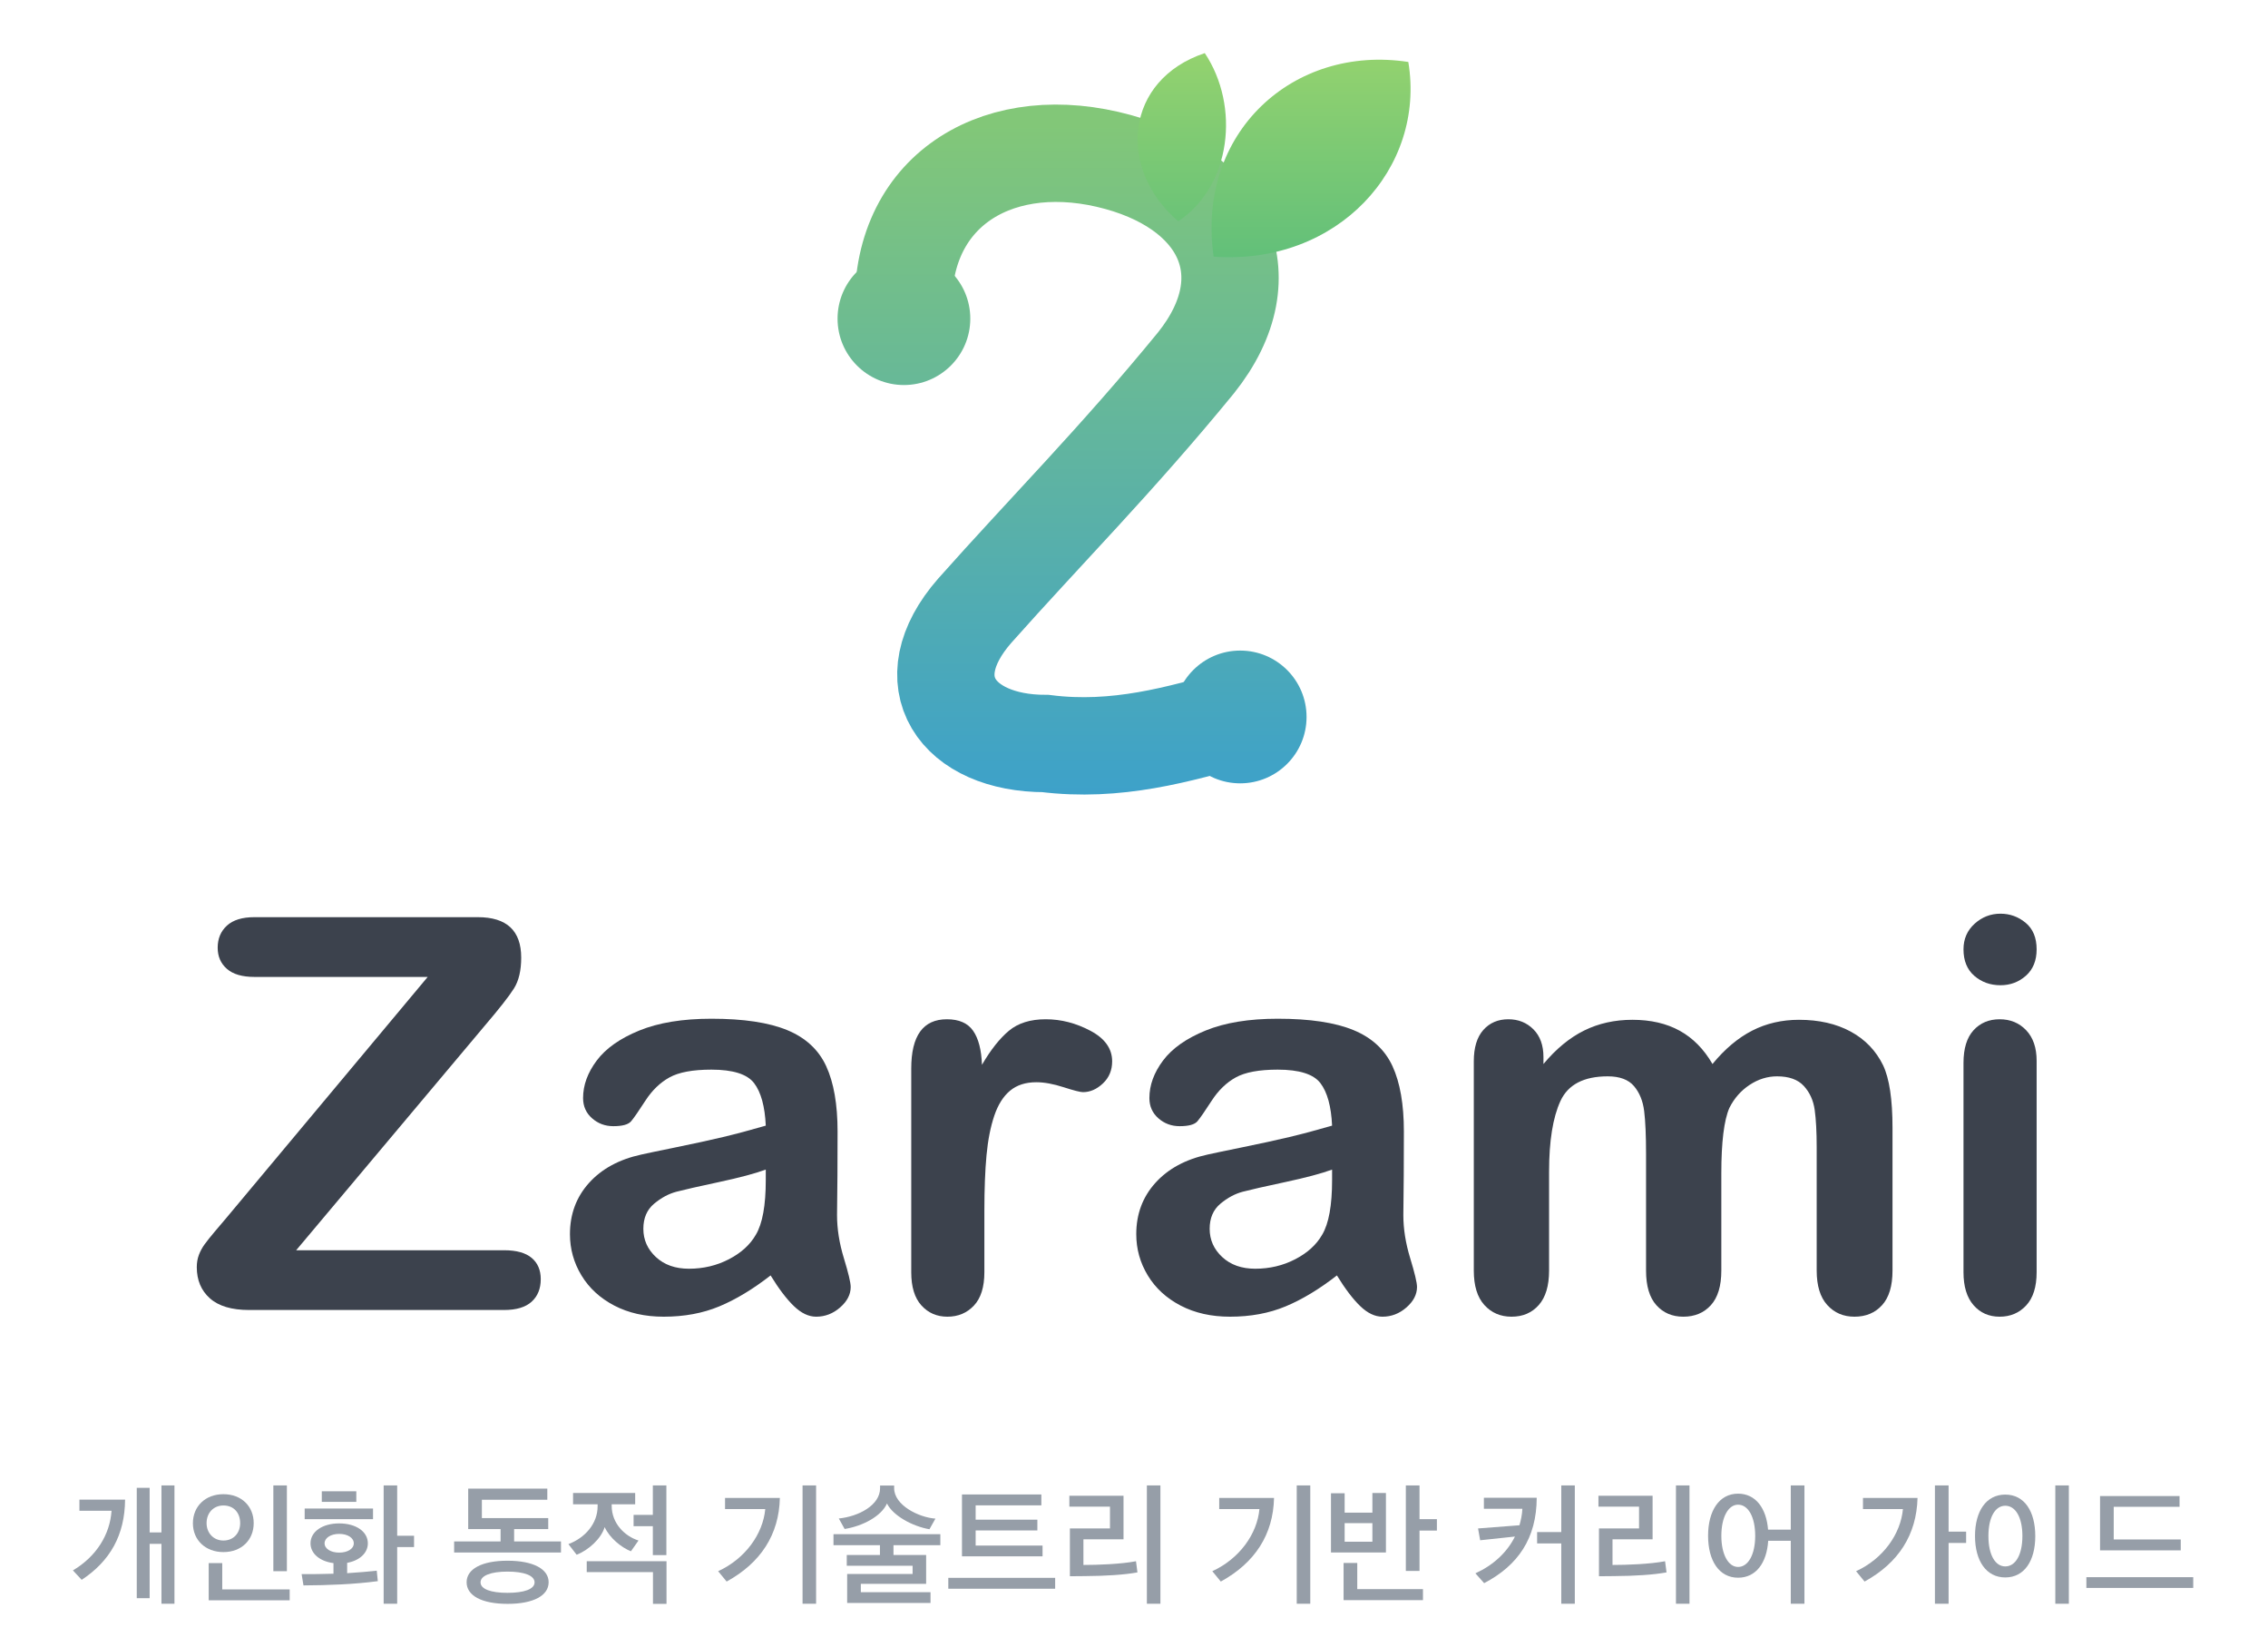
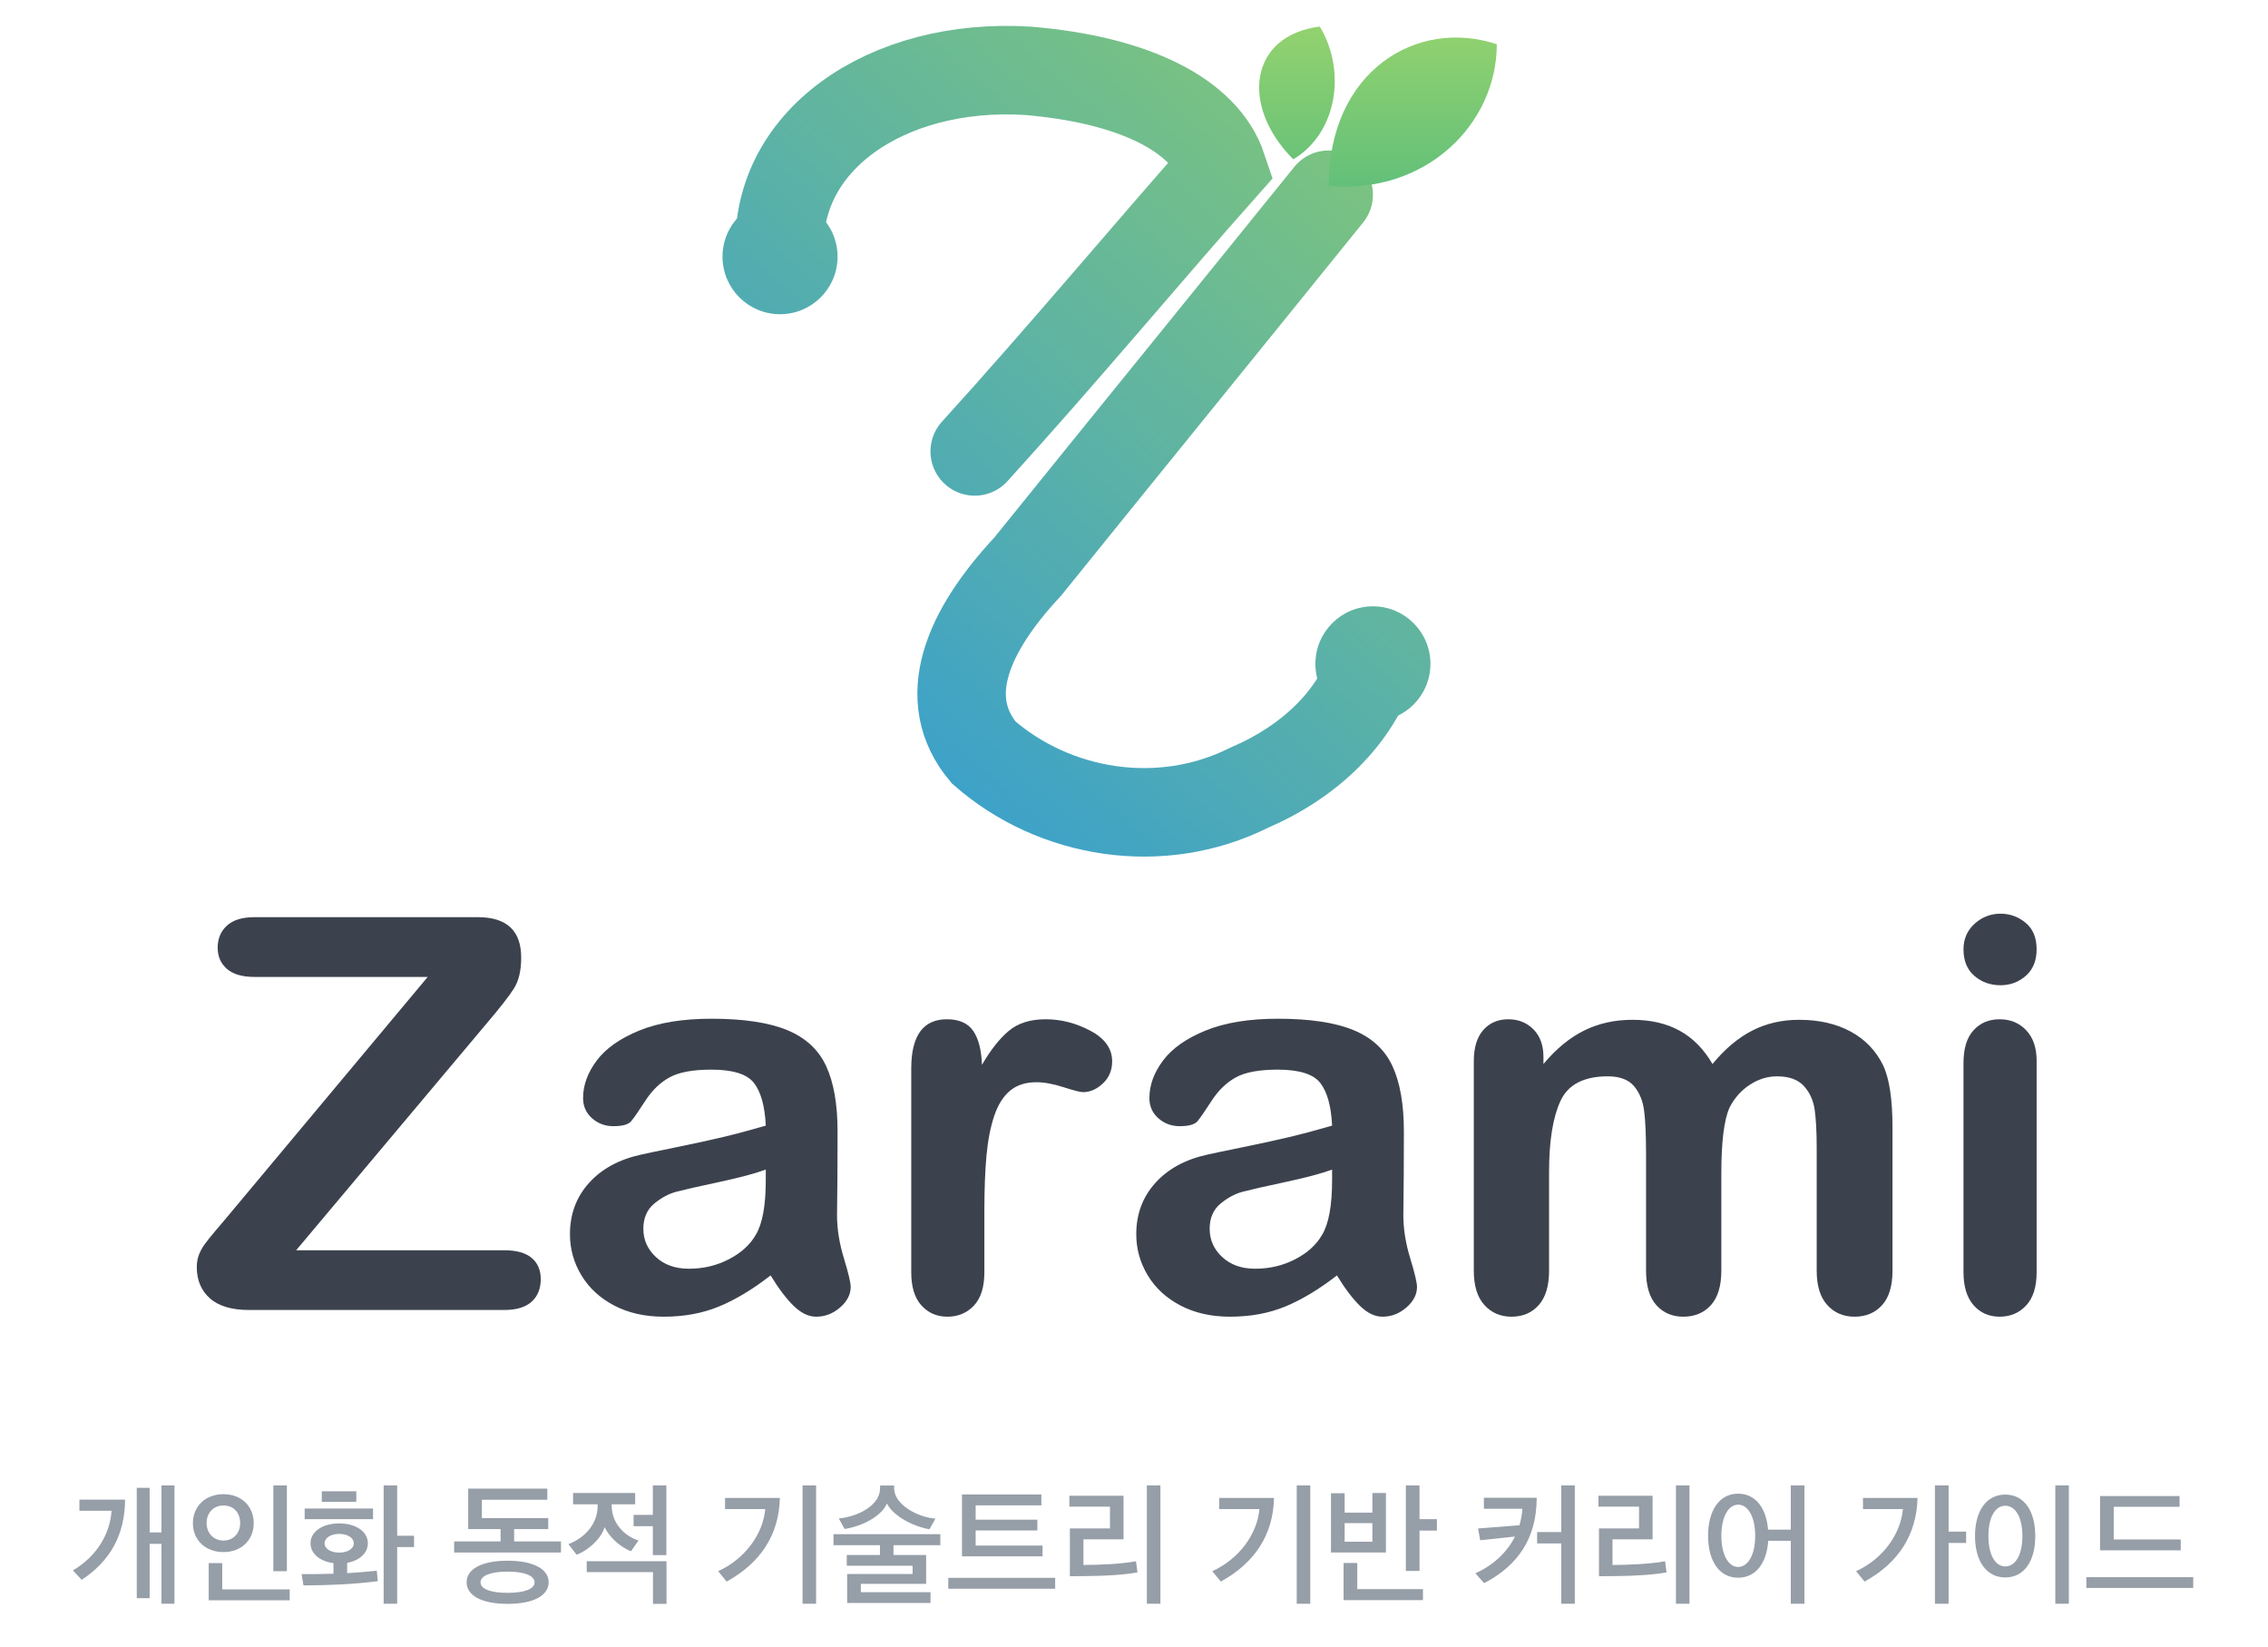
<svg xmlns="http://www.w3.org/2000/svg" viewBox="0 -2 256.3 186">
  <defs>
-     <linearGradient id="zg" gradientUnits="userSpaceOnUse" x1="50" y1="12" x2="50" y2="90">
+     <linearGradient id="zg" gradientUnits="userSpaceOnUse" x1="78" y1="6" x2="14" y2="78">
      <stop offset="0" stop-color="#82C778" />
      <stop offset="1" stop-color="#3BA0CC" />
    </linearGradient>
-     <linearGradient id="lg" gradientUnits="userSpaceOnUse" x1="68" y1="3" x2="68" y2="28">
+     <linearGradient id="lg" gradientUnits="userSpaceOnUse" x1="78" y1="0" x2="78" y2="20">
      <stop offset="0" stop-color="#96D36E" />
      <stop offset="1" stop-color="#60BF7A" />
    </linearGradient>
  </defs>
  <g transform="translate(78.15,0)">
-     <path d="M24,34 C23,20 34,13 47,16 C60,19 65,29 57,39 C48,50 40,58 32,67 C25,75 30,82 40,82 C48,83 55,81 62,79" fill="none" stroke="url(#zg)" stroke-width="11.0" stroke-linecap="round" />
-     <circle cx="24" cy="34" r="7.5" fill="url(#zg)" />
-     <circle cx="62" cy="79" r="7.5" fill="url(#zg)" />
-     <path d="M59,27 C57,13 68,3 81,5 C83,17 73,28 59,27 Z" fill="url(#lg)" />
-     <path d="M55,23 C48,17 49,7 58,4 C62,10 61,19 55,23 Z" fill="url(#lg)" />
+     <path d="M10,27 C9,14 22,5 38,6 C50,7 58,11 60,17 C52,26 42,38 32,49" fill="none" stroke="url(#zg)" stroke-width="10.0" stroke-linecap="round" />
+     <path d="M72,20 C60.7,34 49.3,48 38,62 C31,69.5 28,77 33,83 C41,90 53,92 63,87 C70,84 75,79 77,73" fill="none" stroke="url(#zg)" stroke-width="10.0" stroke-linecap="round" />
+     <circle cx="10" cy="27" r="6.5" fill="url(#zg)" />
+     <circle cx="77" cy="73" r="6.5" fill="url(#zg)" />
+     <path d="M72,19 C72,6 82,0 91,3 C91,12 83,20 72,19 Z" fill="url(#lg)" />
+     <path d="M68,16 C62,10 63,2 71,1 C74,6 73,13 68,16 Z" fill="url(#lg)" />
  </g>
  <g fill="#3C424D" transform="translate(21.8751,146) scale(0.030273,-0.030273)">
    <path transform="translate(0,0)" d="M121 342 874 1243H227Q159 1243 124.5 1273.0Q90 1303 90 1352Q90 1403 124.5 1434.5Q159 1466 227 1466H1061Q1223 1466 1223 1315Q1223 1243 1196.0 1200.0Q1169 1157 1087 1061L383 223H1159Q1228 223 1262.0 194.5Q1296 166 1296 115Q1296 62 1262.0 31.0Q1228 0 1159 0H207Q110 0 61.0 43.5Q12 87 12 160Q12 185 20.0 206.0Q28 227 41.5 245.5Q55 264 79.0 292.5Q103 321 121 342Z" />
    <path transform="translate(1323,0)" d="M831 129Q732 52 639.5 13.5Q547 -25 432 -25Q327 -25 247.5 16.5Q168 58 125.0 129.0Q82 200 82 283Q82 395 153.0 474.0Q224 553 348 580Q374 586 477.0 607.0Q580 628 653.5 645.5Q727 663 813 688Q808 796 769.5 846.5Q731 897 610 897Q506 897 453.5 868.0Q401 839 363.5 781.0Q326 723 310.5 704.5Q295 686 244 686Q198 686 164.5 715.5Q131 745 131 791Q131 863 182.0 931.0Q233 999 341.0 1043.0Q449 1087 610 1087Q790 1087 893.0 1044.5Q996 1002 1038.5 910.0Q1081 818 1081 666Q1081 570 1080.5 503.0Q1080 436 1079 354Q1079 277 1104.5 193.5Q1130 110 1130 86Q1130 44 1090.5 9.5Q1051 -25 1001 -25Q959 -25 918.0 14.5Q877 54 831 129ZM813 524Q753 502 638.5 477.5Q524 453 480.0 441.5Q436 430 396.0 396.5Q356 363 356 303Q356 241 403.0 197.5Q450 154 526 154Q607 154 675.5 189.5Q744 225 776 281Q813 343 813 485Z" />
    <path transform="translate(2540,0)" d="M412 369V141Q412 58 373.0 16.5Q334 -25 274 -25Q215 -25 177.0 17.0Q139 59 139 141V901Q139 1085 272 1085Q340 1085 370.0 1042.0Q400 999 403 915Q452 999 503.5 1042.0Q555 1085 641 1085Q727 1085 808.0 1042.0Q889 999 889 928Q889 878 854.5 845.5Q820 813 780 813Q765 813 707.5 831.5Q650 850 606 850Q546 850 508.0 818.5Q470 787 449.0 725.0Q428 663 420.0 577.5Q412 492 412 369Z" />
    <path transform="translate(3437,0)" d="M831 129Q732 52 639.5 13.5Q547 -25 432 -25Q327 -25 247.5 16.5Q168 58 125.0 129.0Q82 200 82 283Q82 395 153.0 474.0Q224 553 348 580Q374 586 477.0 607.0Q580 628 653.5 645.5Q727 663 813 688Q808 796 769.5 846.5Q731 897 610 897Q506 897 453.5 868.0Q401 839 363.5 781.0Q326 723 310.5 704.5Q295 686 244 686Q198 686 164.5 715.5Q131 745 131 791Q131 863 182.0 931.0Q233 999 341.0 1043.0Q449 1087 610 1087Q790 1087 893.0 1044.5Q996 1002 1038.5 910.0Q1081 818 1081 666Q1081 570 1080.5 503.0Q1080 436 1079 354Q1079 277 1104.5 193.5Q1130 110 1130 86Q1130 44 1090.5 9.5Q1051 -25 1001 -25Q959 -25 918.0 14.5Q877 54 831 129ZM813 524Q753 502 638.5 477.5Q524 453 480.0 441.5Q436 430 396.0 396.5Q356 363 356 303Q356 241 403.0 197.5Q450 154 526 154Q607 154 675.5 189.5Q744 225 776 281Q813 343 813 485Z" />
    <path transform="translate(4654,0)" d="M1049 510V147Q1049 61 1010.0 18.0Q971 -25 907 -25Q845 -25 806.5 18.0Q768 61 768 147V582Q768 685 761.0 742.0Q754 799 723.0 835.5Q692 872 625 872Q491 872 448.5 780.0Q406 688 406 516V147Q406 62 367.5 18.5Q329 -25 266 -25Q204 -25 164.5 18.5Q125 62 125 147V928Q125 1005 160.5 1045.0Q196 1085 254 1085Q310 1085 347.5 1047.5Q385 1010 385 944V918Q456 1003 537.0 1043.0Q618 1083 717 1083Q820 1083 894.0 1042.0Q968 1001 1016 918Q1085 1002 1164.0 1042.5Q1243 1083 1339 1083Q1451 1083 1532.0 1039.0Q1613 995 1653 913Q1688 839 1688 680V147Q1688 61 1649.0 18.0Q1610 -25 1546 -25Q1484 -25 1444.5 18.5Q1405 62 1405 147V606Q1405 694 1397.5 747.0Q1390 800 1357.0 836.0Q1324 872 1257 872Q1203 872 1154.5 840.0Q1106 808 1079 754Q1049 685 1049 510Z" />
    <path transform="translate(6466,0)" d="M414 930V141Q414 59 375.0 17.0Q336 -25 276 -25Q216 -25 178.5 18.0Q141 61 141 141V922Q141 1003 178.5 1044.0Q216 1085 276 1085Q336 1085 375.0 1044.0Q414 1003 414 930ZM279 1212Q222 1212 181.5 1247.0Q141 1282 141 1346Q141 1404 182.5 1441.5Q224 1479 279 1479Q332 1479 373.0 1445.0Q414 1411 414 1346Q414 1283 374.0 1247.5Q334 1212 279 1212Z" />
  </g>
  <g fill="#969EA8" transform="translate(8.0,178) scale(0.015,-0.015)">
    <path transform="translate(0,0)" d="M781 -79V812H683V458H594V794H497V-37H594V372H683V-79ZM409 705H65V621H307C295 442 193 277 16 172L82 101C296 242 407 438 409 705Z" />
    <path transform="translate(865,0)" d="M763 166V812H661V166ZM784 -53V29H276V227H174V-53ZM513 528C513 655 421 746 285 746C148 746 55 654 55 527C55 401 149 310 285 310C421 310 513 401 513 528ZM411 528C411 455 363 397 285 397C209 397 158 455 158 528C158 604 209 661 285 661C363 661 411 606 411 528Z" />
    <path transform="translate(1730,0)" d="M575 170C516 163 441 157 352 151V229C446 246 508 303 508 376C508 464 419 526 292 526C166 526 76 464 76 376C76 299 146 240 249 227V147C166 144 85 144 9 144L23 59C209 60 402 67 583 91ZM729 812H627V-79H729V348H856V433H729ZM547 558V638H32V558ZM402 376C402 335 356 306 292 306C229 306 182 335 182 376C182 417 229 447 292 447C356 447 402 417 402 376ZM161 688H421V768H161Z" />
    <path transform="translate(2858,0)" d="M739 483V566H239V704H732V788H136V483H380V390H30V307H835V390H482V483ZM742 83C742 181 629 245 432 245C236 245 124 181 124 83C124 -17 236 -80 433 -80C629 -80 742 -17 742 83ZM636 82C636 31 558 3 432 3C307 3 229 31 229 82C229 133 307 163 432 163C558 163 636 133 636 82Z" />
    <path transform="translate(3723,0)" d="M61 670H246V655C246 524 151 417 26 370L88 290C177 324 273 411 299 498C337 416 424 345 497 316L554 397C450 430 352 526 352 659V670H529V755H61ZM164 241V159H663V-80H765V241ZM764 287V812H662V590H517V505H662V287Z" />
    <path transform="translate(4851,0)" d="M764 -79V812H662V-79ZM491 718H78V634H381C364 447 231 260 26 166L90 88C347 229 485 442 491 718Z" />
    <path transform="translate(5716,0)" d="M761 -73V8H236V71H728V288H482V362H835V445H30V362H380V288H130V207H626V145H133V-73ZM798 562C672 571 487 663 487 791V811H381V791C381 663 219 578 70 563L114 484C252 506 391 581 433 676C478 584 625 504 753 482Z" />
    <path transform="translate(6581,0)" d="M701 473V554H236V662H731V744H133V278H740V359H236V473ZM835 116H30V34H835Z" />
    <path transform="translate(7446,0)" d="M579 241C464 219 289 213 183 213V406H485V734H77V652H383V488H81V128L191 129C352 130 492 139 590 157ZM763 -79V812H661V-79Z" />
    <path transform="translate(8574,0)" d="M764 -79V812H662V-79ZM491 718H78V634H381C364 447 231 260 26 166L90 88C347 229 485 442 491 718Z" />
    <path transform="translate(9439,0)" d="M722 812H619V168H722V472H853V558H722ZM748 -52V31H253V228H150V-52ZM469 307V755H367V607H158V753H55V307ZM367 388H158V528H367Z" />
    <path transform="translate(10567,0)" d="M477 719H79V636H369C367 592 358 551 347 512L35 488L51 399L313 427C252 304 145 209 15 150L81 76C337 210 476 414 477 719ZM764 -79V812H662V461H480V375H662V-79Z" />
    <path transform="translate(11432,0)" d="M579 241C464 219 289 213 183 213V406H485V734H77V652H383V488H81V128L191 129C352 130 492 139 590 157ZM763 -79V812H661V-79Z" />
    <path transform="translate(12297,0)" d="M38 433C38 245 121 117 264 117C399 117 480 228 491 395H661V-79H764V812H661V479H490C477 641 396 750 264 750C121 750 38 620 38 433ZM393 432C393 291 340 198 264 198C191 198 138 291 138 432C138 575 191 667 264 667C340 667 393 575 393 432Z" />
    <path transform="translate(13425,0)" d="M854 379V464H722V812H619V-79H722V379ZM488 718H77V634H378C361 447 230 260 25 166L89 88C346 229 481 442 488 718Z" />
    <path transform="translate(14290,0)" d="M763 -79V812H661V-79ZM56 431C56 243 141 119 284 119C427 119 510 243 510 430C510 619 427 743 284 743C141 743 56 619 56 431ZM413 431C413 288 360 202 284 202C209 202 157 288 157 431C157 574 209 659 284 659C360 659 413 574 413 431Z" />
    <path transform="translate(15155,0)" d="M835 121H30V40H835ZM741 323V405H236V651H732V732H133V323Z" />
  </g>
</svg>
